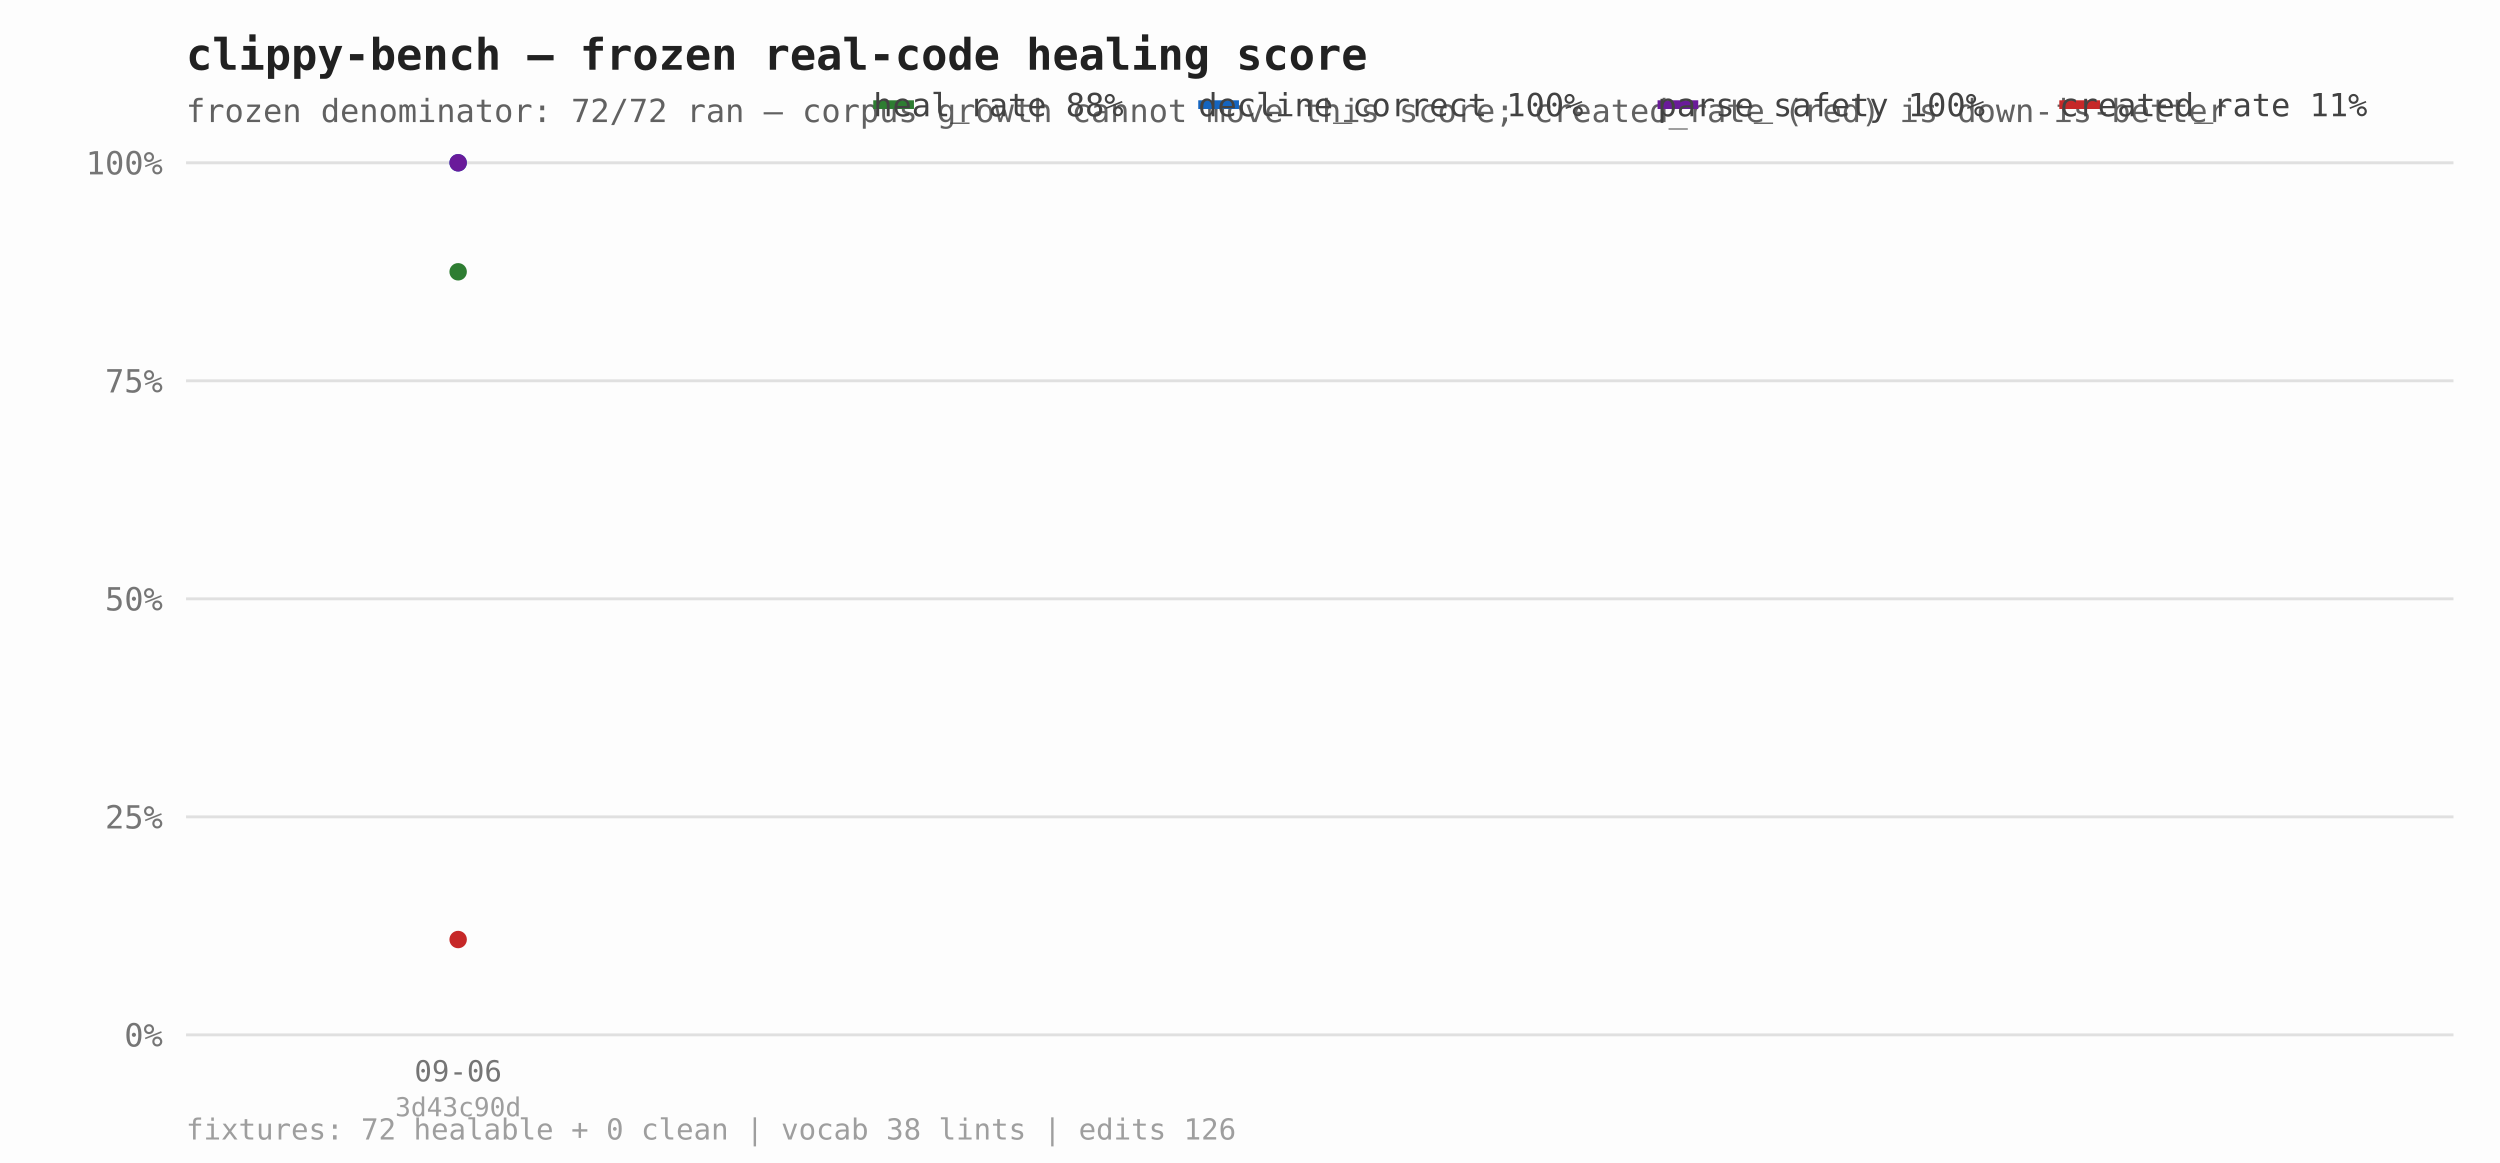
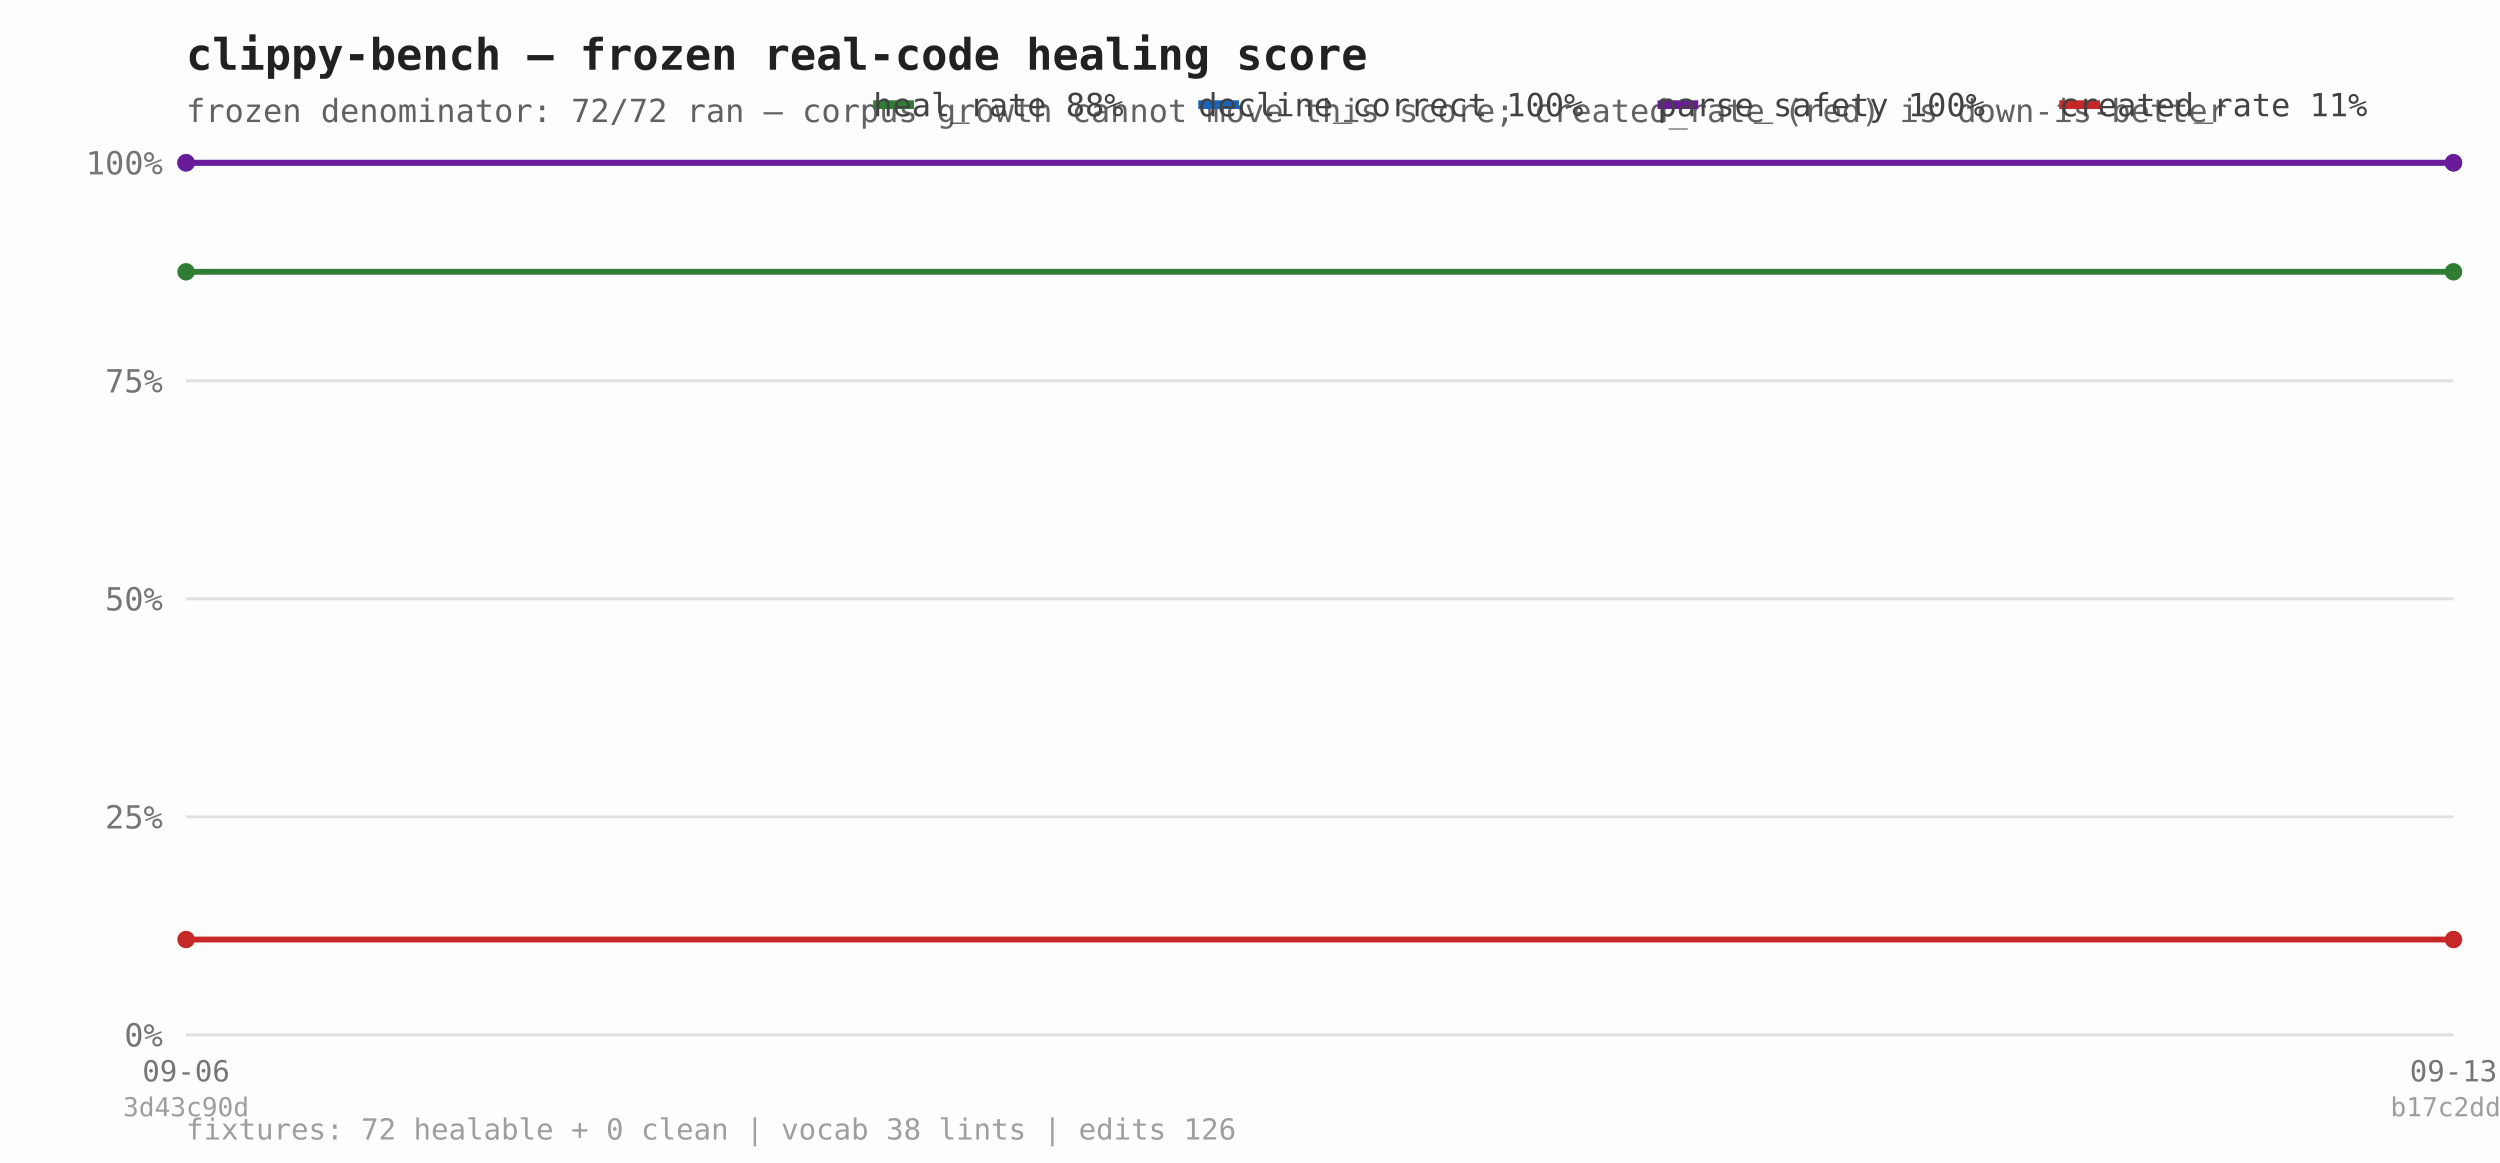
<svg xmlns="http://www.w3.org/2000/svg" width="860" height="400" viewBox="0 0 860 400" font-family="ui-monospace,Menlo,monospace">
  <rect width="100%" height="100%" fill="#fdfdfd" />
  <text x="64" y="24" font-size="15" font-weight="bold" fill="#212121">clippy-bench — frozen real-code healing score</text>
  <text x="64" y="42" font-size="11" fill="#616161">frozen denominator: 72/72 ran — corpus growth cannot move this score; created_rate (red) is down-is-better</text>
  <line x1="64" y1="356.0" x2="844" y2="356.0" stroke="#e0e0e0" stroke-width="1" />
  <text x="56" y="360.0" font-size="11" fill="#757575" text-anchor="end">0%</text>
  <line x1="64" y1="281.0" x2="844" y2="281.0" stroke="#e0e0e0" stroke-width="1" />
  <text x="56" y="285.0" font-size="11" fill="#757575" text-anchor="end">25%</text>
  <line x1="64" y1="206.0" x2="844" y2="206.0" stroke="#e0e0e0" stroke-width="1" />
  <text x="56" y="210.0" font-size="11" fill="#757575" text-anchor="end">50%</text>
  <line x1="64" y1="131.0" x2="844" y2="131.0" stroke="#e0e0e0" stroke-width="1" />
  <text x="56" y="135.0" font-size="11" fill="#757575" text-anchor="end">75%</text>
  <line x1="64" y1="56.0" x2="844" y2="56.0" stroke="#e0e0e0" stroke-width="1" />
  <text x="56" y="60.0" font-size="11" fill="#757575" text-anchor="end">100%</text>
  <line x1="708.4" y1="36" x2="722.4" y2="36" stroke="#c62828" stroke-width="3" />
  <text x="708.4" y="40" font-size="11" fill="#424242">created_rate 11%</text>
  <line x1="570.2" y1="36" x2="584.2" y2="36" stroke="#6a1b9a" stroke-width="3" />
  <text x="570.2" y="40" font-size="11" fill="#424242">parse_safety 100%</text>
  <line x1="412.2" y1="36" x2="426.2" y2="36" stroke="#1565c0" stroke-width="3" />
  <text x="412.2" y="40" font-size="11" fill="#424242">decline_correct 100%</text>
  <line x1="300.4" y1="36" x2="314.4" y2="36" stroke="#2e7d32" stroke-width="3" />
  <text x="300.4" y="40" font-size="11" fill="#424242">heal_rate 88%</text>
-   <path d="M 157.6 93.5" fill="none" stroke="#2e7d32" stroke-width="2" stroke-linejoin="round" stroke-linecap="round" />
-   <circle cx="157.6" cy="93.5" r="3" fill="#2e7d32" />
-   <path d="M 157.6 56.0" fill="none" stroke="#1565c0" stroke-width="2" stroke-linejoin="round" stroke-linecap="round" />
-   <circle cx="157.6" cy="56.0" r="3" fill="#1565c0" />
-   <path d="M 157.6 56.0" fill="none" stroke="#6a1b9a" stroke-width="2" stroke-linejoin="round" stroke-linecap="round" />
-   <circle cx="157.6" cy="56.0" r="3" fill="#6a1b9a" />
-   <path d="M 157.6 323.2" fill="none" stroke="#c62828" stroke-width="2" stroke-linejoin="round" stroke-linecap="round" />
-   <circle cx="157.6" cy="323.2" r="3" fill="#c62828" />
-   <text x="157.6" y="372.0" font-size="10" fill="#757575" text-anchor="middle">09-06</text>
-   <text x="157.6" y="384.0" font-size="9" fill="#9e9e9e" text-anchor="middle">3d43c90d</text>
+   <path d="M 64.0 93.5 L 844.0 93.5" fill="none" stroke="#2e7d32" stroke-width="2" stroke-linejoin="round" stroke-linecap="round" />
+   <circle cx="64.0" cy="93.5" r="3" fill="#2e7d32" />
+   <circle cx="844.0" cy="93.5" r="3" fill="#2e7d32" />
+   <path d="M 64.0 56.0 L 844.0 56.0" fill="none" stroke="#1565c0" stroke-width="2" stroke-linejoin="round" stroke-linecap="round" />
+   <circle cx="64.0" cy="56.0" r="3" fill="#1565c0" />
+   <circle cx="844.0" cy="56.0" r="3" fill="#1565c0" />
+   <path d="M 64.0 56.0 L 844.0 56.0" fill="none" stroke="#6a1b9a" stroke-width="2" stroke-linejoin="round" stroke-linecap="round" />
+   <circle cx="64.0" cy="56.0" r="3" fill="#6a1b9a" />
+   <circle cx="844.0" cy="56.0" r="3" fill="#6a1b9a" />
+   <path d="M 64.0 323.2 L 844.0 323.2" fill="none" stroke="#c62828" stroke-width="2" stroke-linejoin="round" stroke-linecap="round" />
+   <circle cx="64.0" cy="323.2" r="3" fill="#c62828" />
+   <circle cx="844.0" cy="323.2" r="3" fill="#c62828" />
+   <text x="64.0" y="372.0" font-size="10" fill="#757575" text-anchor="middle">09-06</text>
+   <text x="64.0" y="384.0" font-size="9" fill="#9e9e9e" text-anchor="middle">3d43c90d</text>
+   <text x="844.0" y="372.0" font-size="10" fill="#757575" text-anchor="middle">09-13</text>
+   <text x="844.0" y="384.0" font-size="9" fill="#9e9e9e" text-anchor="middle">b17c2dd8</text>
  <text x="64" y="392.0" font-size="10" fill="#9e9e9e">fixtures: 72 healable + 0 clean | vocab 38 lints | edits 126</text>
</svg>
